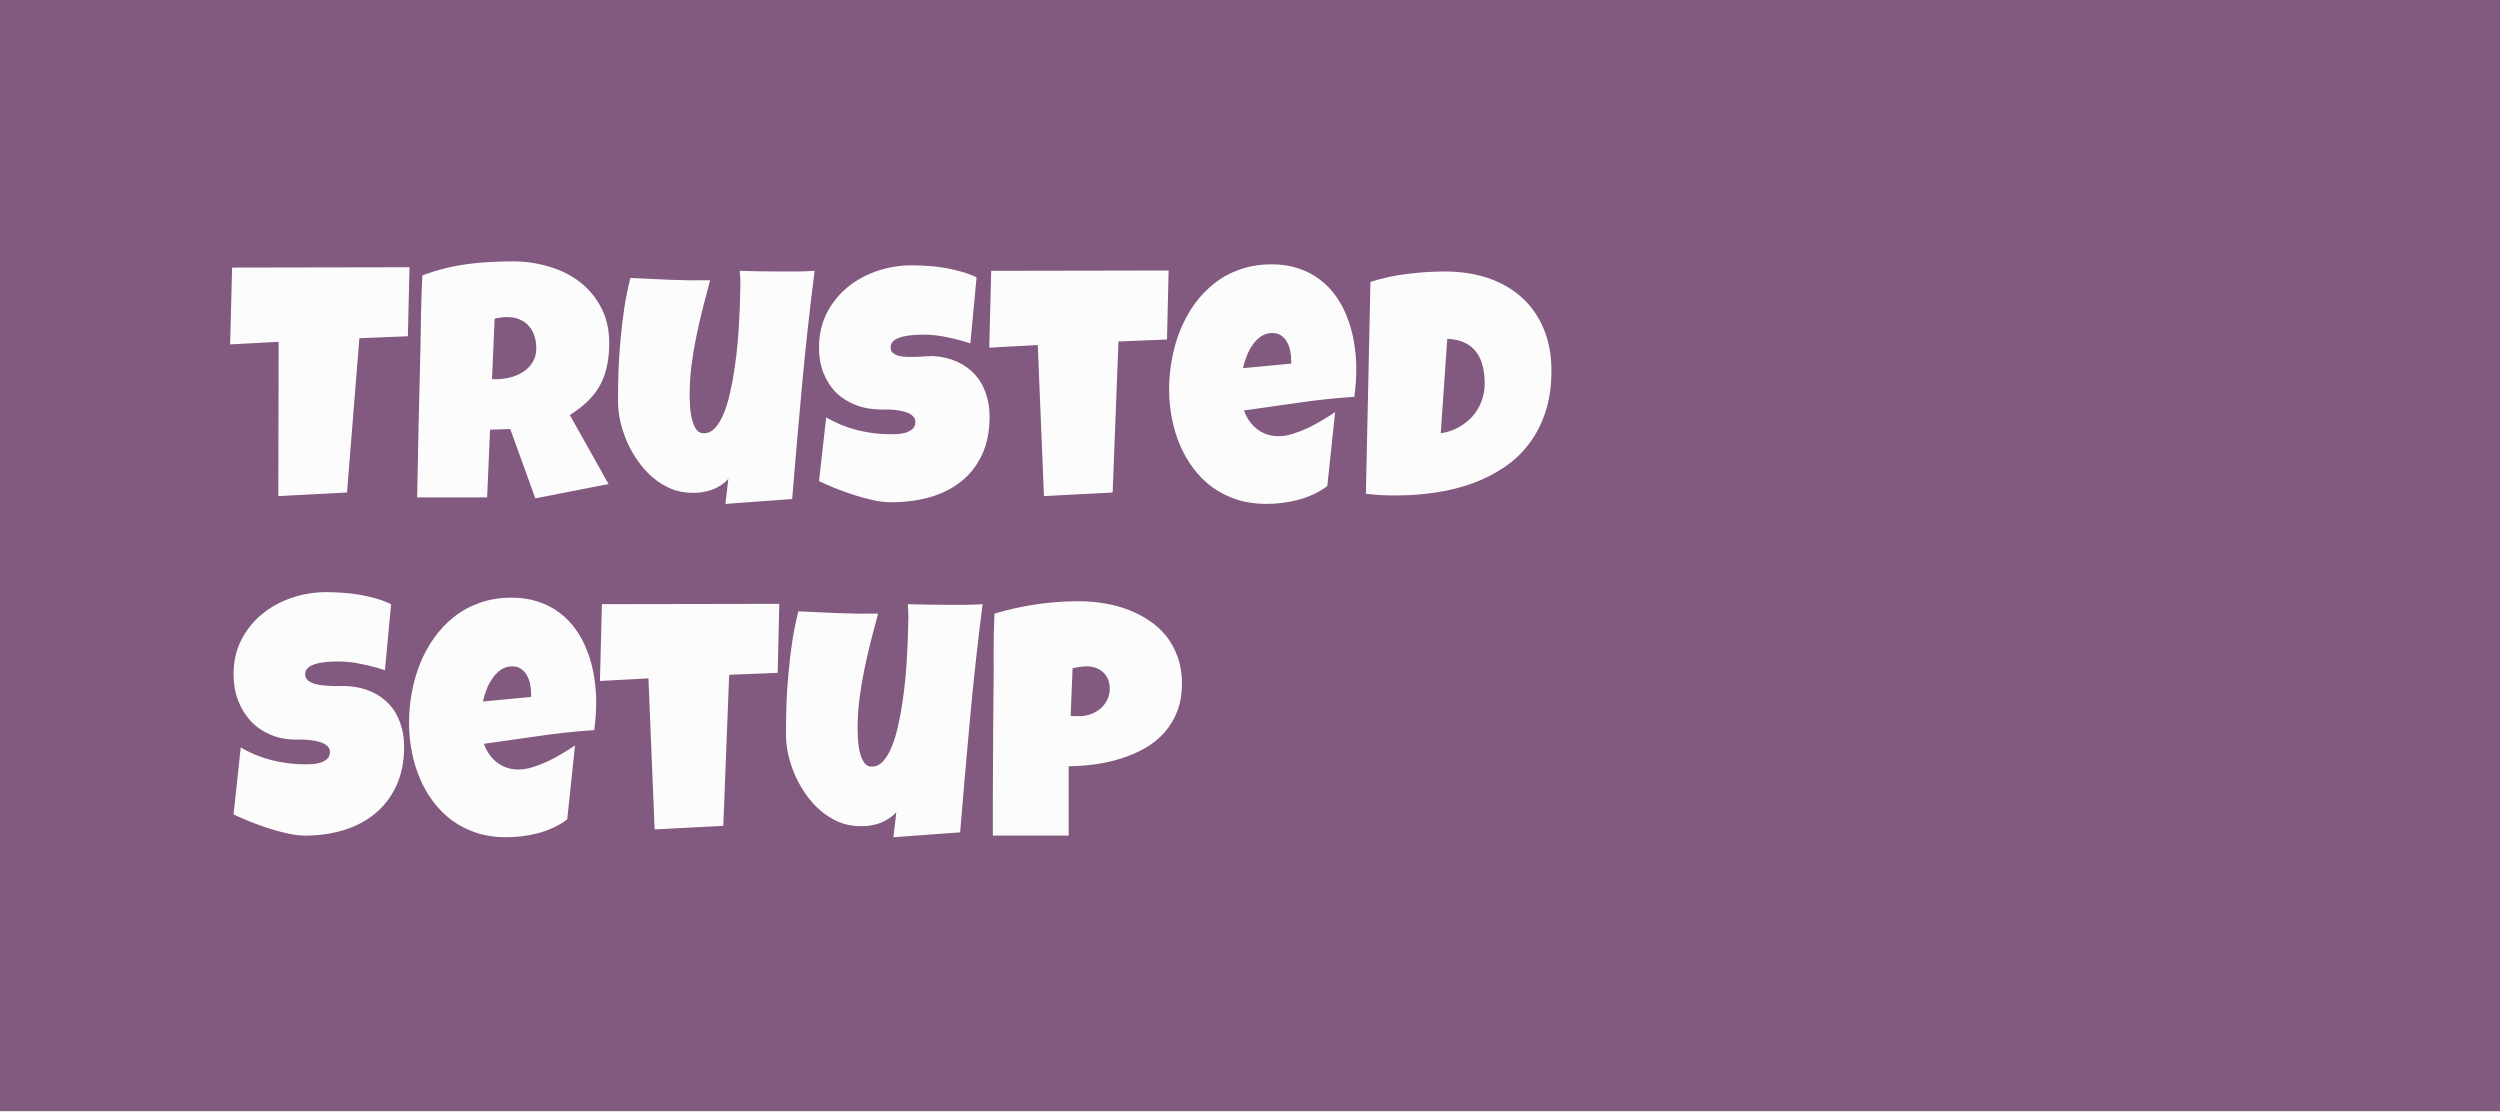
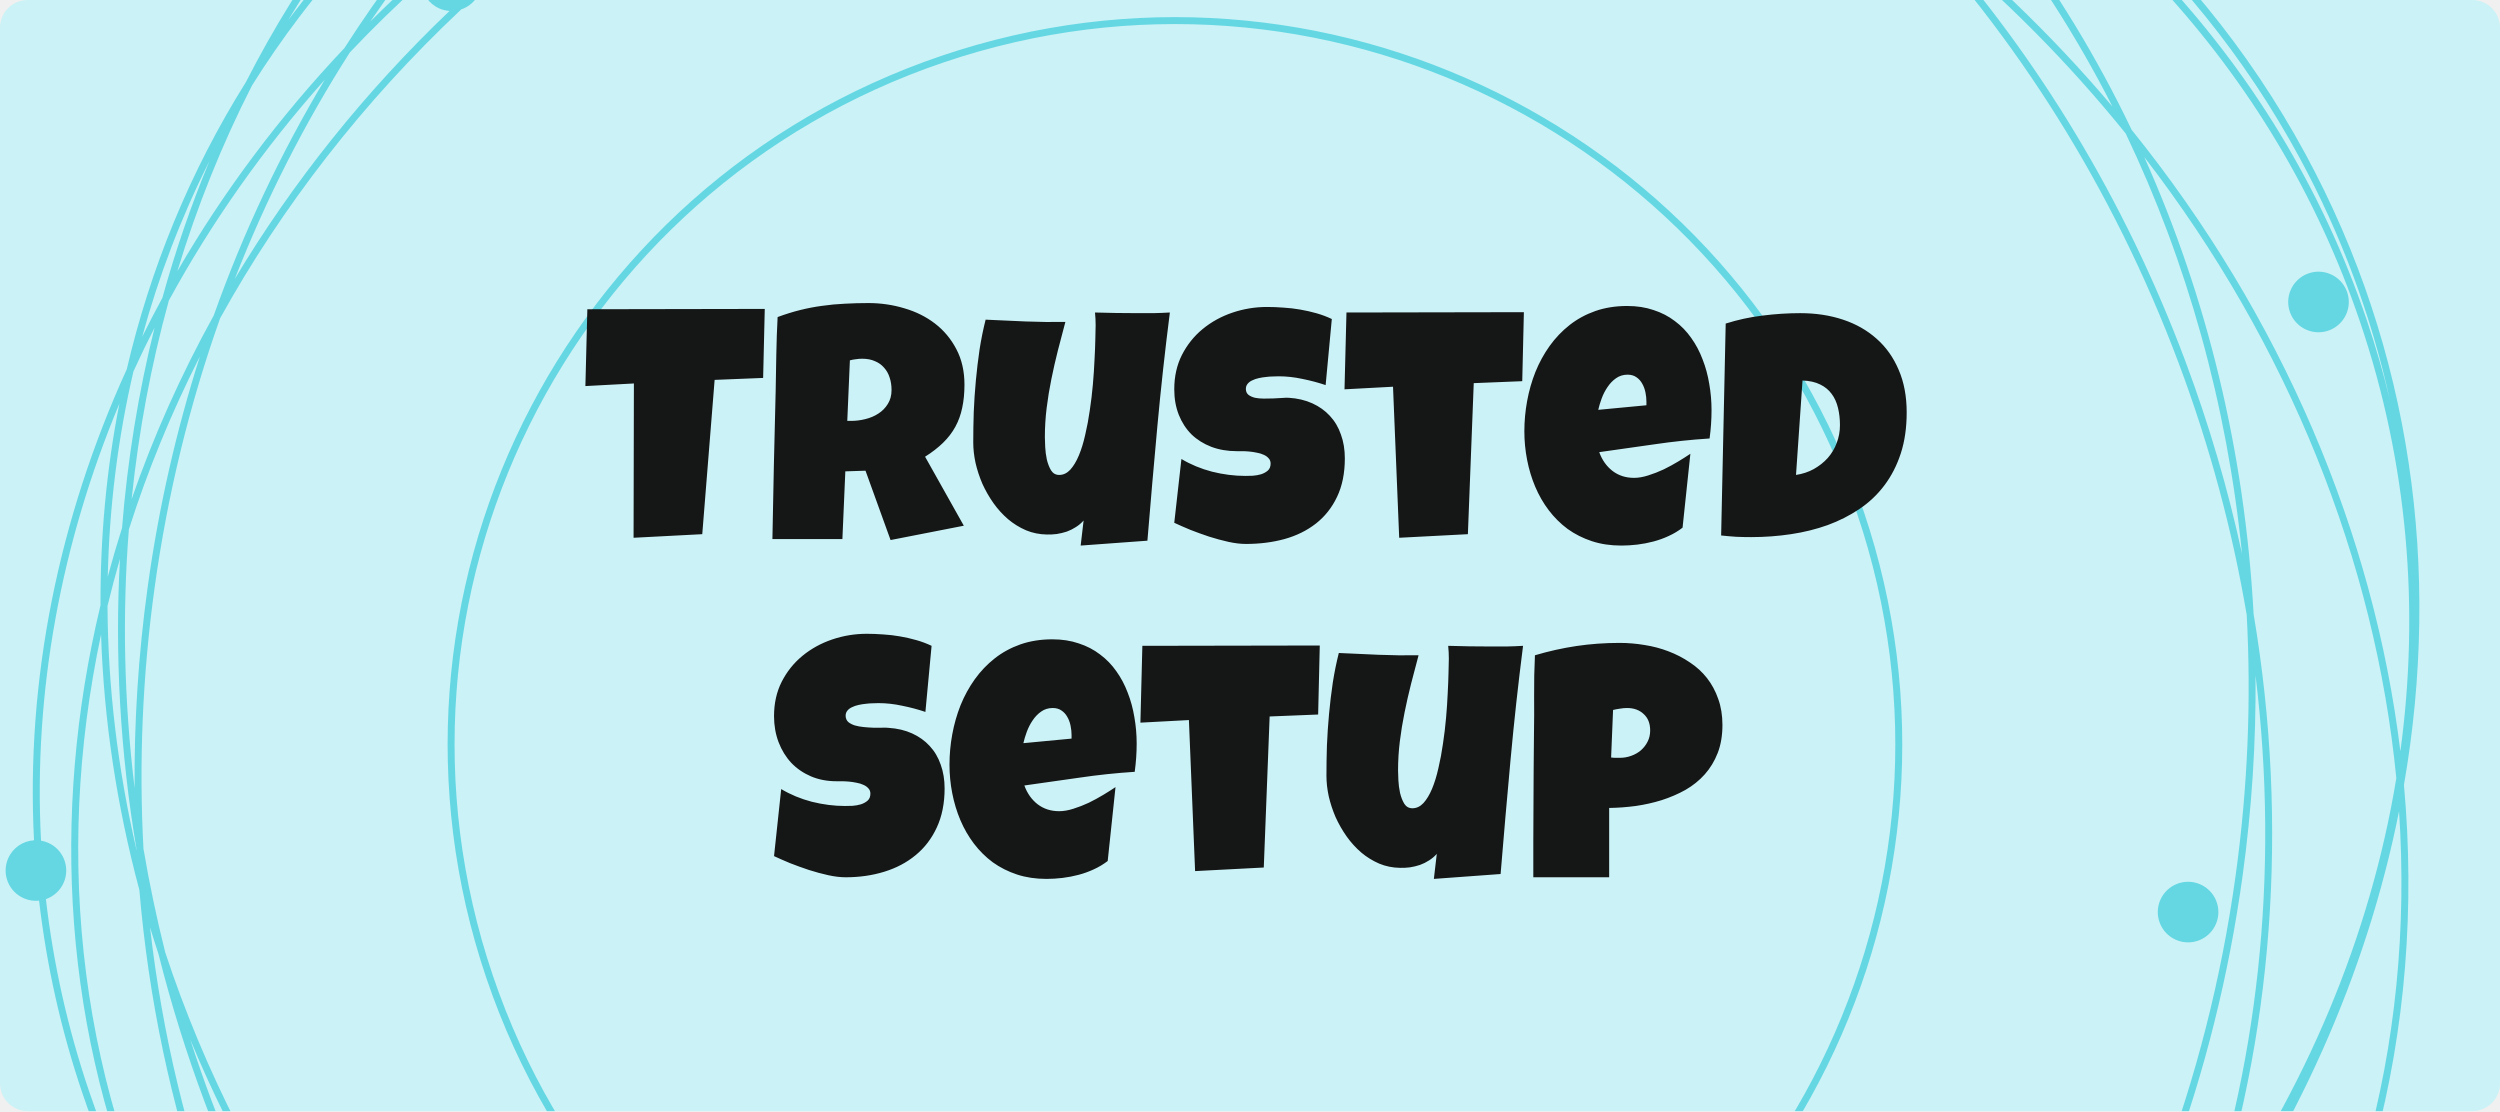
<svg xmlns="http://www.w3.org/2000/svg" width="360" height="160" viewBox="0 0 360 160" fill="none">
-   <rect width="360" height="160" fill="#82597F" />
-   <path d="M58.969 38.484L58.734 48.422L51.75 48.703L49.969 70.922L40.078 71.438L40.125 49.219L33.141 49.594L33.422 38.531L58.969 38.484ZM87.727 49.406C87.727 50.625 87.617 51.734 87.398 52.734C87.195 53.719 86.867 54.625 86.414 55.453C85.961 56.281 85.375 57.047 84.656 57.75C83.938 58.453 83.07 59.125 82.055 59.766L87.633 69.703L77.086 71.766L73.477 61.781L70.57 61.875L70.148 71.625H60.07C60.148 68.062 60.219 64.516 60.281 60.984C60.359 57.453 60.445 53.906 60.539 50.344C60.57 48.547 60.602 46.766 60.633 45C60.664 43.234 60.727 41.453 60.82 39.656C61.914 39.25 62.992 38.914 64.055 38.648C65.117 38.383 66.18 38.18 67.242 38.039C68.32 37.883 69.406 37.781 70.5 37.734C71.609 37.672 72.742 37.641 73.898 37.641C75.68 37.641 77.398 37.891 79.055 38.391C80.727 38.875 82.203 39.609 83.484 40.594C84.766 41.578 85.789 42.805 86.555 44.273C87.336 45.742 87.727 47.453 87.727 49.406ZM77.227 50.156C77.227 49.5 77.133 48.898 76.945 48.352C76.773 47.805 76.508 47.336 76.148 46.945C75.805 46.539 75.367 46.227 74.836 46.008C74.32 45.773 73.711 45.656 73.008 45.656C72.695 45.656 72.391 45.68 72.094 45.727C71.797 45.758 71.508 45.812 71.227 45.891L70.852 54.609H71.414C72.086 54.609 72.766 54.523 73.453 54.352C74.156 54.18 74.781 53.914 75.328 53.555C75.891 53.195 76.344 52.734 76.688 52.172C77.047 51.609 77.227 50.938 77.227 50.156ZM117.305 39C116.602 44.5 116 49.977 115.5 55.43C115 60.867 114.523 66.344 114.07 71.859L104.461 72.562L104.883 68.953C104.57 69.312 104.203 69.625 103.781 69.891C103.375 70.156 102.938 70.375 102.469 70.547C102 70.703 101.516 70.82 101.016 70.898C100.516 70.961 100.039 70.984 99.586 70.969C98.523 70.953 97.523 70.75 96.586 70.359C95.648 69.953 94.789 69.422 94.008 68.766C93.227 68.094 92.523 67.32 91.898 66.445C91.273 65.555 90.742 64.625 90.305 63.656C89.883 62.672 89.555 61.672 89.32 60.656C89.102 59.641 88.992 58.656 88.992 57.703C88.992 56.297 89.016 54.844 89.062 53.344C89.125 51.828 89.227 50.312 89.367 48.797C89.508 47.281 89.688 45.781 89.906 44.297C90.141 42.812 90.43 41.391 90.773 40.031C92.68 40.125 94.594 40.211 96.516 40.289C98.438 40.367 100.352 40.391 102.258 40.359C101.898 41.719 101.539 43.086 101.18 44.461C100.836 45.82 100.523 47.195 100.242 48.586C99.961 49.961 99.734 51.344 99.562 52.734C99.391 54.125 99.305 55.531 99.305 56.953C99.305 57.281 99.32 57.75 99.352 58.359C99.383 58.969 99.461 59.57 99.586 60.164C99.727 60.758 99.93 61.281 100.195 61.734C100.477 62.172 100.867 62.391 101.367 62.391C101.961 62.391 102.492 62.141 102.961 61.641C103.43 61.125 103.844 60.438 104.203 59.578C104.562 58.719 104.867 57.727 105.117 56.602C105.383 55.477 105.602 54.305 105.773 53.086C105.961 51.852 106.109 50.609 106.219 49.359C106.328 48.109 106.406 46.938 106.453 45.844C106.516 44.734 106.555 43.742 106.57 42.867C106.602 41.992 106.617 41.312 106.617 40.828C106.617 40.516 106.609 40.211 106.594 39.914C106.578 39.617 106.555 39.312 106.523 39C107.539 39.031 108.547 39.055 109.547 39.07C110.547 39.086 111.555 39.094 112.57 39.094C113.352 39.094 114.133 39.094 114.914 39.094C115.711 39.078 116.508 39.047 117.305 39ZM142.5 60C142.5 62.141 142.125 63.992 141.375 65.555C140.641 67.102 139.625 68.383 138.328 69.398C137.047 70.398 135.539 71.141 133.805 71.625C132.086 72.094 130.234 72.328 128.25 72.328C127.484 72.328 126.641 72.227 125.719 72.023C124.812 71.82 123.891 71.57 122.953 71.273C122.016 70.961 121.109 70.633 120.234 70.289C119.375 69.93 118.609 69.594 117.938 69.281L118.969 60.094C120.297 60.891 121.766 61.5 123.375 61.922C125 62.328 126.594 62.531 128.156 62.531C128.453 62.531 128.812 62.523 129.234 62.508C129.656 62.477 130.055 62.406 130.43 62.297C130.82 62.172 131.148 61.992 131.414 61.758C131.68 61.523 131.812 61.188 131.812 60.75C131.812 60.453 131.719 60.203 131.531 60C131.344 59.781 131.102 59.609 130.805 59.484C130.508 59.344 130.172 59.242 129.797 59.18C129.422 59.102 129.055 59.047 128.695 59.016C128.336 58.984 128 58.969 127.688 58.969C127.375 58.969 127.125 58.969 126.938 58.969C125.594 58.969 124.367 58.758 123.258 58.336C122.164 57.914 121.219 57.32 120.422 56.555C119.641 55.773 119.031 54.836 118.594 53.742C118.156 52.633 117.938 51.406 117.938 50.062C117.938 48.219 118.305 46.57 119.039 45.117C119.789 43.648 120.781 42.406 122.016 41.391C123.266 40.359 124.695 39.57 126.305 39.023C127.914 38.477 129.578 38.203 131.297 38.203C132.062 38.203 132.852 38.234 133.664 38.297C134.477 38.344 135.281 38.438 136.078 38.578C136.891 38.719 137.68 38.898 138.445 39.117C139.211 39.336 139.938 39.609 140.625 39.938L139.734 49.453C138.672 49.094 137.555 48.797 136.383 48.562C135.227 48.312 134.094 48.188 132.984 48.188C132.781 48.188 132.516 48.195 132.188 48.211C131.875 48.211 131.539 48.234 131.18 48.281C130.836 48.312 130.484 48.367 130.125 48.445C129.766 48.523 129.445 48.633 129.164 48.773C128.883 48.898 128.656 49.07 128.484 49.289C128.312 49.508 128.234 49.766 128.25 50.062C128.266 50.406 128.391 50.672 128.625 50.859C128.875 51.047 129.188 51.188 129.562 51.281C129.953 51.359 130.375 51.398 130.828 51.398C131.297 51.398 131.758 51.391 132.211 51.375C132.664 51.344 133.086 51.32 133.477 51.305C133.867 51.273 134.188 51.266 134.438 51.281C135.688 51.359 136.812 51.625 137.812 52.078C138.812 52.531 139.656 53.133 140.344 53.883C141.047 54.633 141.578 55.531 141.938 56.578C142.312 57.609 142.5 58.75 142.5 60ZM168.281 38.953L168.047 48.891L161.062 49.172L160.219 70.922L150.328 71.438L149.438 49.688L142.453 50.062L142.734 39L168.281 38.953ZM195.305 53.062C195.305 54.422 195.211 55.781 195.023 57.141C192.352 57.312 189.695 57.594 187.055 57.984C184.414 58.359 181.773 58.734 179.133 59.109C179.539 60.234 180.172 61.133 181.031 61.805C181.906 62.477 182.945 62.812 184.148 62.812C184.773 62.812 185.453 62.695 186.188 62.461C186.938 62.227 187.68 61.938 188.414 61.594C189.148 61.234 189.852 60.852 190.523 60.445C191.195 60.039 191.773 59.672 192.258 59.344L191.133 69.984C190.523 70.453 189.859 70.852 189.141 71.18C188.438 71.508 187.703 71.773 186.938 71.977C186.172 72.18 185.398 72.328 184.617 72.422C183.836 72.516 183.07 72.562 182.32 72.562C180.773 72.562 179.359 72.352 178.078 71.93C176.797 71.508 175.633 70.922 174.586 70.172C173.555 69.406 172.648 68.508 171.867 67.477C171.086 66.445 170.438 65.32 169.922 64.102C169.406 62.883 169.016 61.594 168.75 60.234C168.484 58.875 168.352 57.5 168.352 56.109C168.352 54.656 168.484 53.203 168.75 51.75C169.016 50.297 169.414 48.898 169.945 47.555C170.492 46.211 171.172 44.969 171.984 43.828C172.812 42.672 173.773 41.664 174.867 40.805C175.961 39.945 177.195 39.273 178.57 38.789C179.961 38.305 181.492 38.062 183.164 38.062C184.555 38.062 185.82 38.258 186.961 38.648C188.117 39.023 189.141 39.555 190.031 40.242C190.938 40.914 191.719 41.719 192.375 42.656C193.047 43.594 193.594 44.625 194.016 45.75C194.453 46.859 194.773 48.039 194.977 49.289C195.195 50.523 195.305 51.781 195.305 53.062ZM185.93 51.844C185.93 51.406 185.883 50.961 185.789 50.508C185.695 50.039 185.539 49.617 185.32 49.242C185.117 48.867 184.844 48.562 184.5 48.328C184.156 48.078 183.727 47.953 183.211 47.953C182.586 47.953 182.031 48.125 181.547 48.469C181.078 48.797 180.672 49.219 180.328 49.734C179.984 50.234 179.703 50.781 179.484 51.375C179.266 51.969 179.102 52.516 178.992 53.016L185.93 52.359V51.844ZM223.406 53.391C223.406 55.578 223.125 57.539 222.562 59.273C222 61.008 221.211 62.547 220.195 63.891C219.195 65.219 218 66.352 216.609 67.289C215.219 68.227 213.695 69 212.039 69.609C210.383 70.203 208.617 70.641 206.742 70.922C204.883 71.203 202.969 71.344 201 71.344C200.266 71.344 199.547 71.328 198.844 71.297C198.141 71.25 197.422 71.188 196.688 71.109L197.344 40.594C199.062 40.047 200.828 39.664 202.641 39.445C204.469 39.211 206.281 39.094 208.078 39.094C210.312 39.094 212.367 39.406 214.242 40.031C216.117 40.656 217.734 41.578 219.094 42.797C220.453 44 221.508 45.492 222.258 47.273C223.023 49.039 223.406 51.078 223.406 53.391ZM207.469 62.391C208.406 62.25 209.258 61.969 210.023 61.547C210.805 61.109 211.477 60.578 212.039 59.953C212.602 59.312 213.031 58.594 213.328 57.797C213.641 56.984 213.797 56.125 213.797 55.219C213.797 54.328 213.703 53.5 213.516 52.734C213.328 51.953 213.023 51.281 212.602 50.719C212.18 50.141 211.625 49.688 210.938 49.359C210.25 49.016 209.406 48.828 208.406 48.797L207.469 62.391ZM58.195 107.531C58.195 109.672 57.82 111.547 57.07 113.156C56.336 114.75 55.32 116.078 54.023 117.141C52.742 118.203 51.234 119 49.5 119.531C47.781 120.062 45.93 120.328 43.945 120.328C43.18 120.328 42.336 120.227 41.414 120.023C40.508 119.82 39.586 119.57 38.648 119.273C37.711 118.961 36.805 118.633 35.93 118.289C35.07 117.93 34.305 117.594 33.633 117.281L34.664 107.625C35.992 108.422 37.461 109.031 39.07 109.453C40.695 109.859 42.289 110.062 43.852 110.062C44.148 110.062 44.508 110.055 44.93 110.039C45.352 110.008 45.75 109.938 46.125 109.828C46.516 109.703 46.844 109.523 47.109 109.289C47.375 109.055 47.508 108.719 47.508 108.281C47.508 107.984 47.414 107.734 47.227 107.531C47.039 107.312 46.797 107.141 46.5 107.016C46.203 106.875 45.867 106.773 45.492 106.711C45.117 106.633 44.75 106.578 44.391 106.547C44.031 106.516 43.695 106.5 43.383 106.5C43.07 106.5 42.82 106.5 42.633 106.5C41.289 106.5 40.062 106.266 38.953 105.797C37.859 105.328 36.914 104.68 36.117 103.852C35.336 103.008 34.727 102.016 34.289 100.875C33.852 99.719 33.633 98.469 33.633 97.125C33.633 95.281 34 93.633 34.734 92.18C35.484 90.711 36.477 89.469 37.711 88.453C38.961 87.422 40.391 86.633 42 86.086C43.609 85.539 45.273 85.266 46.992 85.266C47.758 85.266 48.547 85.297 49.359 85.359C50.172 85.406 50.977 85.5 51.773 85.641C52.586 85.781 53.375 85.961 54.141 86.18C54.906 86.398 55.633 86.672 56.32 87L55.43 96.516C54.367 96.156 53.25 95.859 52.078 95.625C50.922 95.375 49.789 95.25 48.68 95.25C48.477 95.25 48.211 95.258 47.883 95.273C47.57 95.273 47.234 95.297 46.875 95.344C46.531 95.375 46.18 95.43 45.82 95.508C45.461 95.586 45.141 95.695 44.859 95.836C44.578 95.961 44.352 96.133 44.18 96.352C44.008 96.57 43.93 96.828 43.945 97.125C43.961 97.469 44.086 97.75 44.32 97.969C44.57 98.172 44.883 98.336 45.258 98.461C45.648 98.57 46.07 98.648 46.523 98.695C46.992 98.742 47.453 98.773 47.906 98.789C48.359 98.789 48.781 98.789 49.172 98.789C49.562 98.773 49.883 98.781 50.133 98.812C51.383 98.891 52.508 99.156 53.508 99.609C54.508 100.062 55.352 100.664 56.039 101.414C56.742 102.164 57.273 103.062 57.633 104.109C58.008 105.141 58.195 106.281 58.195 107.531ZM85.852 101.062C85.852 102.422 85.758 103.781 85.57 105.141C82.898 105.312 80.242 105.594 77.602 105.984C74.961 106.359 72.32 106.734 69.68 107.109C70.086 108.234 70.719 109.133 71.578 109.805C72.453 110.477 73.492 110.812 74.695 110.812C75.32 110.812 76 110.695 76.734 110.461C77.484 110.227 78.227 109.938 78.961 109.594C79.695 109.234 80.398 108.852 81.07 108.445C81.742 108.039 82.32 107.672 82.805 107.344L81.68 117.984C81.07 118.453 80.406 118.852 79.688 119.18C78.984 119.508 78.25 119.773 77.484 119.977C76.719 120.18 75.945 120.328 75.164 120.422C74.383 120.516 73.617 120.562 72.867 120.562C71.32 120.562 69.906 120.352 68.625 119.93C67.344 119.508 66.18 118.922 65.133 118.172C64.102 117.406 63.195 116.508 62.414 115.477C61.633 114.445 60.984 113.32 60.469 112.102C59.953 110.883 59.562 109.594 59.297 108.234C59.031 106.875 58.898 105.5 58.898 104.109C58.898 102.656 59.031 101.203 59.297 99.75C59.562 98.297 59.961 96.898 60.492 95.555C61.039 94.211 61.719 92.969 62.531 91.828C63.359 90.672 64.32 89.664 65.414 88.805C66.508 87.945 67.742 87.273 69.117 86.789C70.508 86.305 72.039 86.062 73.711 86.062C75.102 86.062 76.367 86.258 77.508 86.648C78.664 87.023 79.688 87.555 80.578 88.242C81.484 88.914 82.266 89.719 82.922 90.656C83.594 91.594 84.141 92.625 84.562 93.75C85 94.859 85.32 96.039 85.523 97.289C85.742 98.523 85.852 99.781 85.852 101.062ZM76.477 99.844C76.477 99.406 76.43 98.961 76.336 98.508C76.242 98.039 76.086 97.617 75.867 97.242C75.664 96.867 75.391 96.562 75.047 96.328C74.703 96.078 74.273 95.953 73.758 95.953C73.133 95.953 72.578 96.125 72.094 96.469C71.625 96.797 71.219 97.219 70.875 97.734C70.531 98.234 70.25 98.781 70.031 99.375C69.812 99.969 69.648 100.516 69.539 101.016L76.477 100.359V99.844ZM112.219 86.953L111.984 96.891L105 97.172L104.156 118.922L94.266 119.438L93.375 97.688L86.391 98.062L86.672 87L112.219 86.953ZM141.492 87C140.789 92.5 140.188 97.977 139.688 103.43C139.188 108.867 138.711 114.344 138.258 119.859L128.648 120.562L129.07 116.953C128.758 117.312 128.391 117.625 127.969 117.891C127.562 118.156 127.125 118.375 126.656 118.547C126.188 118.703 125.703 118.82 125.203 118.898C124.703 118.961 124.227 118.984 123.773 118.969C122.711 118.953 121.711 118.75 120.773 118.359C119.836 117.953 118.977 117.422 118.195 116.766C117.414 116.094 116.711 115.32 116.086 114.445C115.461 113.555 114.93 112.625 114.492 111.656C114.07 110.672 113.742 109.672 113.508 108.656C113.289 107.641 113.18 106.656 113.18 105.703C113.18 104.297 113.203 102.844 113.25 101.344C113.312 99.828 113.414 98.312 113.555 96.797C113.695 95.281 113.875 93.781 114.094 92.297C114.328 90.812 114.617 89.391 114.961 88.031C116.867 88.125 118.781 88.211 120.703 88.289C122.625 88.367 124.539 88.391 126.445 88.359C126.086 89.719 125.727 91.086 125.367 92.461C125.023 93.82 124.711 95.195 124.43 96.586C124.148 97.961 123.922 99.344 123.75 100.734C123.578 102.125 123.492 103.531 123.492 104.953C123.492 105.281 123.508 105.75 123.539 106.359C123.57 106.969 123.648 107.57 123.773 108.164C123.914 108.758 124.117 109.281 124.383 109.734C124.664 110.172 125.055 110.391 125.555 110.391C126.148 110.391 126.68 110.141 127.148 109.641C127.617 109.125 128.031 108.438 128.391 107.578C128.75 106.719 129.055 105.727 129.305 104.602C129.57 103.477 129.789 102.305 129.961 101.086C130.148 99.852 130.297 98.609 130.406 97.359C130.516 96.109 130.594 94.938 130.641 93.844C130.703 92.734 130.742 91.742 130.758 90.867C130.789 89.992 130.805 89.312 130.805 88.828C130.805 88.516 130.797 88.211 130.781 87.914C130.766 87.617 130.742 87.312 130.711 87C131.727 87.031 132.734 87.055 133.734 87.07C134.734 87.086 135.742 87.094 136.758 87.094C137.539 87.094 138.32 87.094 139.102 87.094C139.898 87.078 140.695 87.047 141.492 87ZM170.203 98.391C170.203 99.906 169.977 101.25 169.523 102.422C169.07 103.594 168.445 104.625 167.648 105.516C166.867 106.391 165.945 107.133 164.883 107.742C163.82 108.336 162.68 108.828 161.461 109.219C160.258 109.594 159.008 109.875 157.711 110.062C156.414 110.234 155.141 110.328 153.891 110.344V120.328H142.969C142.969 118.547 142.969 116.812 142.969 115.125C142.984 113.438 142.992 111.766 142.992 110.109C143.008 108.438 143.016 106.758 143.016 105.07C143.031 103.383 143.047 101.641 143.062 99.844C143.094 97.938 143.102 96.031 143.086 94.125C143.07 92.219 143.109 90.297 143.203 88.359C145.203 87.766 147.203 87.32 149.203 87.023C151.203 86.727 153.266 86.578 155.391 86.578C156.594 86.578 157.797 86.68 159 86.883C160.203 87.07 161.352 87.375 162.445 87.797C163.555 88.219 164.578 88.75 165.516 89.391C166.469 90.016 167.289 90.766 167.977 91.641C168.664 92.516 169.203 93.516 169.594 94.641C170 95.766 170.203 97.016 170.203 98.391ZM159.797 99.188C159.797 98.172 159.484 97.383 158.859 96.82C158.25 96.242 157.453 95.953 156.469 95.953C156.141 95.953 155.797 95.984 155.438 96.047C155.094 96.094 154.766 96.156 154.453 96.234L154.172 103.078C154.391 103.109 154.602 103.125 154.805 103.125C155.008 103.125 155.219 103.125 155.438 103.125C156 103.125 156.539 103.031 157.055 102.844C157.586 102.656 158.055 102.391 158.461 102.047C158.867 101.688 159.188 101.273 159.422 100.805C159.672 100.32 159.797 99.781 159.797 99.188Z" fill="#FCFCFC" />
+   <g clip-path="url(#clip0_55_2228)">
+     <rect width="360" height="160" rx="4" fill="#CBF2F6" />
+     <path fill-rule="evenodd" clip-rule="evenodd" d="M22.261 84.637C20.497 97.377 19.999 109.956 20.658 122.215C21.499 127.18 22.541 132.154 23.79 137.126C34.947 170.97 57.146 202.96 89.237 227.299C103.796 238.341 119.323 246.998 135.267 253.312C163.801 257.629 194.558 255.24 224.823 244.997C237.444 240.725 249.303 235.316 260.295 228.955C259.863 227.907 259.836 226.691 260.32 225.567C261.272 223.353 263.838 222.33 266.051 223.282C266.694 223.558 267.236 223.971 267.659 224.471C276.432 218.852 284.593 212.61 292.083 205.85C307.219 183.077 317.793 155.965 321.924 126.12C323.688 113.382 324.186 100.803 323.527 88.545C321.478 76.441 318.229 64.278 313.71 52.237C304.241 27.003 290.223 5.035 273.221 -12.842C272.832 -13.142 272.441 -13.441 272.048 -13.739C244.826 -34.385 214.221 -46.692 183.831 -50.938C158.221 -48.964 132.055 -41.503 107.299 -28.097C93.117 -20.418 80.316 -11.284 69.025 -1.054C68.517 0.127 67.549 0.969 66.419 1.352C52.257 14.674 40.592 29.751 31.694 45.833C27.339 58.104 24.136 71.089 22.261 84.637ZM69.382 -2.717C80.481 -12.63 93.001 -21.492 106.823 -28.977C130.228 -41.651 154.905 -49.041 179.2 -51.523C179.033 -51.542 178.866 -51.561 178.699 -51.579C161.908 -50.57 144.794 -47.296 127.835 -41.556C104.326 -33.599 83.46 -21.697 65.919 -7.05C66.197 -6.991 66.472 -6.904 66.742 -6.788C68.414 -6.069 69.406 -4.43 69.382 -2.717ZM60.665 -2.49C60.771 -0.908 61.739 0.559 63.295 1.228C63.765 1.43 64.251 1.543 64.735 1.575C52.47 13.281 42.1 26.31 33.806 40.166C38.342 28.563 43.92 17.643 50.384 7.542C53.653 4.087 57.082 0.739 60.665 -2.49ZM64.436 -7.104C62.968 -6.905 61.638 -5.963 61.011 -4.503C60.935 -4.326 60.871 -4.147 60.82 -3.967C58.24 -1.669 55.738 0.689 53.316 3.104C64.144 -12.77 77.21 -26.47 91.856 -37.435C116.236 -49.313 144.209 -54.289 172.761 -52.13C157.774 -50.765 142.58 -47.602 127.514 -42.503C103.519 -34.382 82.249 -22.161 64.436 -7.104ZM225.143 245.944C237.818 241.654 249.733 236.22 260.779 229.829C261.226 230.455 261.845 230.972 262.605 231.298C262.621 231.305 262.637 231.312 262.653 231.319C258.99 233.624 255.222 235.829 251.351 237.925C221.97 253.835 190.604 261.371 160.539 261.301C153.452 259.609 146.39 257.474 139.398 254.893C166.88 258.381 196.247 255.724 225.143 245.944ZM268.336 229.013C267.582 230.768 265.813 231.774 264.01 231.642C260.071 234.15 256.008 236.54 251.827 238.804C223.686 254.043 193.708 261.643 164.765 262.258C185.153 266.616 205.669 267.327 225.226 264.475C247.642 254.02 267.784 237.752 283.932 217.137C279.02 221.212 273.854 225.087 268.444 228.737C268.411 228.83 268.375 228.922 268.336 229.013ZM268.211 225.301C268.534 225.933 268.703 226.641 268.691 227.362C275.067 223.015 281.097 218.354 286.765 213.421C287.798 212.028 288.814 210.616 289.811 209.186C283.103 214.987 275.889 220.382 268.211 225.301ZM130.873 252.592C116.255 246.414 102.033 238.259 88.633 228.096C60.279 206.592 39.59 179.119 27.379 149.645C28.335 152.61 29.367 155.569 30.474 158.522C42.809 191.391 62.862 218.72 87.174 238.682C92.814 241.377 98.651 243.763 104.654 245.828C105.457 245.69 106.308 245.775 107.112 246.121C107.669 246.36 108.15 246.701 108.543 247.113C115.779 249.408 123.24 251.242 130.873 252.592ZM103.173 246.37C98.833 244.843 94.58 243.147 90.427 241.289C93.926 244.026 97.508 246.613 101.162 249.046C101.218 248.83 101.29 248.616 101.381 248.405C101.762 247.52 102.401 246.824 103.173 246.37ZM108.554 253.134C108.899 252.77 109.187 252.34 109.397 251.852C109.886 250.716 109.854 249.486 109.407 248.43C117.679 250.988 126.237 252.949 135.003 254.28C142.002 257.047 149.082 259.365 156.196 261.238C139.688 260.796 123.623 258.051 108.554 253.134ZM101.297 251.641C101.697 252.723 102.522 253.645 103.666 254.137C104.859 254.65 106.155 254.589 107.245 254.077C130.939 268.322 157.311 276.258 183.884 276.561C172.286 278.051 160.404 278.045 148.419 276.386C115.838 271.875 87.3 255.813 65.486 232.213C76.367 240.265 88.425 246.768 101.297 251.641ZM101.025 250.153C101.026 250.259 101.03 250.364 101.039 250.469C86.8 245.009 73.578 237.535 61.873 228.164C59.377 225.267 56.978 222.267 54.68 219.171C64.334 227.178 75.08 234.005 86.648 239.54C91.294 243.349 96.094 246.891 101.025 250.153ZM83.417 236.826C60.371 217.002 41.397 190.474 29.538 158.873C26.863 151.743 24.63 144.569 22.826 137.388C22.402 136.103 21.995 134.815 21.603 133.525C25.088 164.209 35.873 192.492 52.194 215.729C61.569 223.963 72.066 231.033 83.417 236.826ZM49.017 212.853C32.984 188.741 22.729 159.591 20.069 128.159C16.802 115.976 14.945 103.622 14.553 91.357C7.671 123.776 11.393 157.346 27.515 187.119C27.766 187.582 28.019 188.043 28.274 188.501C34.225 197.418 41.196 205.56 49.017 212.853ZM34.899 199.192C39.914 205.389 45.456 211.14 51.454 216.416C53.429 219.224 55.486 221.96 57.619 224.617C49.076 217.197 41.431 208.705 34.899 199.192ZM27.438 189.056C20.982 179.38 15.716 168.794 11.856 157.388C8.764 148.252 6.707 138.986 5.627 129.694C4.909 129.77 4.162 129.668 3.451 129.362C1.237 128.41 0.215 125.844 1.166 123.631C1.838 122.069 3.312 121.101 4.899 120.999C3.709 97.817 8.47 74.674 18.255 53.175C21.641 38.678 27.327 24.732 35.412 11.821C51.448 -19.611 77.404 -44.55 111.088 -57.19C124.827 -62.346 138.945 -65.114 153.069 -65.695C166.978 -68.232 181.363 -68.632 195.903 -66.619C218.605 -63.477 239.344 -54.776 257.238 -41.857C288.85 -29.919 315.562 -8.15 332.014 22.232C347.331 50.518 351.535 82.172 346.168 113.034C349.362 148.149 340.717 183.063 318.991 211.708C301.652 234.571 278.22 250.486 251.837 259.231C245.893 262.573 239.641 265.493 233.097 267.948C219.354 273.105 205.233 275.874 191.105 276.454C177.199 278.989 162.818 279.389 148.282 277.376C113.627 272.579 83.548 254.831 61.181 228.897C47.679 218.073 36.178 204.736 27.438 189.056ZM12.803 157.068C9.723 147.967 7.679 138.735 6.61 129.474C7.725 129.085 8.679 128.247 9.182 127.077C10.134 124.864 9.111 122.298 6.898 121.346C6.573 121.207 6.241 121.109 5.907 121.052C4.792 99.622 8.8 78.211 17.194 58.111C15.327 67.626 14.43 77.35 14.476 87.151C7.195 117.51 9.147 149.072 21.828 177.795C18.284 171.234 15.257 164.317 12.803 157.068ZM19.213 53.487C16.964 63.144 15.741 73.049 15.516 83.055C16.147 80.702 16.833 78.357 17.575 76.022C18.36 66.166 19.936 56.515 22.26 47.175C21.196 49.262 20.18 51.366 19.213 53.487ZM24.313 43.281C21.767 52.516 19.968 62.081 18.955 71.868C22.089 62.844 26.045 53.992 30.78 45.424C35.062 33.377 40.449 22.011 46.777 11.469C37.969 21.354 30.433 32.042 24.313 43.281ZM49.596 6.924C40.213 16.849 32.141 27.653 25.533 39.065C28.364 29.743 31.965 20.783 36.293 12.299C38.395 8.945 40.661 5.661 43.091 2.457C55.131 -13.419 70.142 -25.926 87.055 -34.982C72.714 -23.489 60.012 -9.334 49.596 6.924ZM204.709 -52.333C196.178 -53.011 187.494 -53.102 178.723 -52.579C149.806 -55.748 121.254 -51.661 96.146 -40.538C113.461 -52.624 132.813 -60.967 153.18 -64.695C176.016 -65.62 198.882 -60.787 220.178 -51.038C215.079 -51.696 209.917 -52.129 204.709 -52.333ZM204.668 -51.337C211.767 -50.772 218.757 -49.798 225.6 -48.433C241.069 -40.644 255.613 -30.232 268.597 -17.532C243.643 -35.493 216.051 -46.665 188.477 -51.237C193.911 -51.516 199.314 -51.548 204.668 -51.337ZM229.27 -47.66C240.817 -45.099 251.917 -41.414 262.375 -36.686C279.522 -22.953 293.755 -5.169 304.188 15.338C295.375 4.899 285.252 -4.835 273.873 -13.602C260.575 -27.569 245.461 -39.053 229.27 -47.66ZM259.168 -39.181C250.375 -42.904 241.16 -45.906 231.632 -48.144C240.267 -46.411 248.67 -44.013 256.751 -40.969C257.563 -40.382 258.368 -39.786 259.168 -39.181ZM266.03 -34.979C282.974 -20.648 296.912 -2.308 306.955 18.692C328.642 45.591 341.835 76.859 345.653 108.189C348.447 87.699 346.736 66.706 339.854 46.373C327.462 9.76 300.45 -18.373 266.03 -34.979ZM344.149 57.605C343.212 53.737 342.098 49.883 340.801 46.052C327.886 7.894 299.242 -21.084 262.917 -37.539C262.053 -38.23 261.182 -38.91 260.304 -39.58C290.216 -27.463 315.41 -6.33 331.134 22.708C337.191 33.892 341.497 45.612 344.149 57.605ZM345.07 112.062C342.031 80.941 329.646 49.693 308.765 22.597C317.751 42.639 323.249 64.958 324.52 88.434C329.702 119.116 327.217 149.445 318.162 176.514C332.053 156.817 341.328 134.797 345.07 112.062ZM317.024 179.803C317.447 179.227 317.866 178.649 318.281 178.07C317.846 178.707 317.406 179.343 316.962 179.977L317.024 179.803ZM314.837 182.83L314.748 183.062C307.638 192.758 299.438 201.916 290.219 210.341C291.108 209.076 291.983 207.798 292.843 206.505C301.028 199.108 308.415 191.093 314.926 182.598L314.837 182.83ZM316.13 179.334C309.932 187.753 302.879 195.724 295.046 203.115C309.128 180.906 318.961 154.817 322.915 126.257C324.269 116.477 324.88 106.788 324.797 97.262C328.313 126.003 325.112 154.17 316.13 179.334ZM23.384 42.895C22.374 44.751 21.403 46.622 20.471 48.507C22.843 39.792 26.071 31.304 30.177 23.152C27.524 29.528 25.255 36.124 23.384 42.895ZM15.48 87.262C15.542 98.959 16.954 110.767 19.672 122.457L19.665 122.326C17.279 108.204 16.519 94.157 17.275 80.468C16.625 82.725 16.026 84.99 15.48 87.262ZM42.294 1.852C55.552 -15.628 72.37 -29.047 91.347 -38.305C107.871 -50.662 126.397 -59.565 146 -64.213C134.358 -63.12 122.767 -60.504 111.439 -56.253C81.433 -44.993 57.581 -23.877 41.486 2.929C41.753 2.569 42.023 2.21 42.294 1.852ZM314.646 51.885C305.946 28.699 293.414 8.244 278.255 -8.836C288.701 -0.243 298 9.186 306.105 19.226C314.902 37.647 320.688 58.131 322.852 79.761C320.841 70.45 318.116 61.131 314.646 51.885ZM315.639 183.532C330.623 163.067 340.789 140.22 345.462 116.817C347.717 150.455 338.986 183.69 318.194 211.104C302.052 232.388 280.569 247.618 256.325 256.594C283.567 239.863 303.897 214.028 315.639 183.532ZM313.339 186.605C300.837 217 279.615 242.434 251.443 258.304C244.063 260.746 236.45 262.625 228.673 263.933C251.319 252.743 271.524 235.617 287.498 214.105C297.188 205.662 305.828 196.425 313.339 186.605ZM222.037 265.916C202.038 268.406 181.122 267.227 160.422 262.297C143.113 262.247 126.228 259.691 110.39 254.77C135.382 269.176 163.209 276.577 190.994 275.454C201.67 273.501 212.067 270.28 222.037 265.916ZM246.785 260.808C239.865 262.835 232.761 264.382 225.527 265.443C216.724 269.539 207.573 272.745 198.174 274.973C209.82 273.88 221.414 271.264 232.745 267.012C237.588 265.195 242.27 263.121 246.785 260.808ZM28.801 51.29C25.408 61.898 22.862 72.998 21.27 84.5C19.916 94.281 19.304 103.971 19.387 113.497C17.846 100.898 17.596 88.409 18.557 76.236C21.255 67.754 24.68 59.407 28.801 51.29ZM253.612 -43.175C243.96 -46.553 233.88 -49.03 223.519 -50.574C203.47 -60.242 181.947 -65.558 160.29 -65.802C171.891 -67.294 183.777 -67.288 195.766 -65.629C217.016 -62.687 236.546 -54.831 253.612 -43.175ZM202.44 205.433C256.692 187.07 285.786 128.205 267.424 73.953C249.061 19.7 190.196 -9.394 135.943 8.968C81.691 27.331 52.597 86.197 70.959 140.449C89.322 194.701 148.187 223.795 202.44 205.433ZM202.76 206.38C257.536 187.841 286.91 128.407 268.371 73.632C249.832 18.857 190.398 -10.518 135.623 8.021C80.847 26.561 51.473 85.994 70.012 140.769C88.552 195.545 147.985 224.92 202.76 206.38ZM203.918 -34.235C206.132 -33.284 208.698 -34.306 209.65 -36.52C210.601 -38.733 209.579 -41.3 207.365 -42.251C205.152 -43.203 202.586 -42.18 201.634 -39.967C200.682 -37.753 201.705 -35.187 203.918 -34.235ZM319.092 133.063C318.14 135.276 315.574 136.299 313.36 135.347C311.147 134.396 310.124 131.83 311.076 129.616C312.028 127.403 314.594 126.38 316.807 127.332C319.021 128.283 320.043 130.849 319.092 133.063ZM332.141 47.493C334.354 48.445 336.92 47.422 337.872 45.209C338.824 42.995 337.801 40.429 335.588 39.477C333.374 38.526 330.808 39.548 329.856 41.762C328.905 43.975 329.927 46.541 332.141 47.493Z" fill="#64D7E3" />
+     <path d="M110.125 44.484L109.891 54.422L102.906 54.703L101.125 76.922L91.234 77.438L91.281 55.219L84.297 55.594L84.578 44.531L110.125 44.484ZM138.883 55.406C138.883 56.625 138.773 57.734 138.555 58.734C138.352 59.719 138.023 60.625 137.57 61.453C137.117 62.281 136.531 63.047 135.812 63.75C135.094 64.453 134.227 65.125 133.211 65.766L138.789 75.703L128.242 77.766L124.633 67.781L121.727 67.875L121.305 77.625H111.227C111.305 74.062 111.375 70.516 111.438 66.984C111.516 63.453 111.602 59.906 111.695 56.344C111.727 54.547 111.758 52.766 111.789 51C111.82 49.234 111.883 47.453 111.977 45.656C113.07 45.25 114.148 44.914 115.211 44.648C116.273 44.383 117.336 44.18 118.398 44.039C119.477 43.883 120.562 43.781 121.656 43.734C122.766 43.672 123.898 43.641 125.055 43.641C126.836 43.641 128.555 43.891 130.211 44.391C131.883 44.875 133.359 45.609 134.641 46.594C135.922 47.578 136.945 48.805 137.711 50.273C138.492 51.742 138.883 53.453 138.883 55.406ZM128.383 56.156C128.383 55.5 128.289 54.898 128.102 54.352C127.93 53.805 127.664 53.336 127.305 52.945C126.961 52.539 126.523 52.227 125.992 52.008C125.477 51.773 124.867 51.656 124.164 51.656C123.852 51.656 123.547 51.68 123.25 51.727C122.953 51.758 122.664 51.812 122.383 51.891L122.008 60.609H122.57C123.242 60.609 123.922 60.523 124.609 60.352C125.312 60.18 125.938 59.914 126.484 59.555C127.047 59.195 127.5 58.734 127.844 58.172C128.203 57.609 128.383 56.938 128.383 56.156ZM168.461 45C167.758 50.5 167.156 55.977 166.656 61.43C166.156 66.867 165.68 72.344 165.227 77.859L155.617 78.562L156.039 74.953C155.727 75.312 155.359 75.625 154.938 75.891C154.531 76.156 154.094 76.375 153.625 76.547C153.156 76.703 152.672 76.82 152.172 76.898C151.672 76.961 151.195 76.984 150.742 76.969C149.68 76.953 148.68 76.75 147.742 76.359C146.805 75.953 145.945 75.422 145.164 74.766C144.383 74.094 143.68 73.32 143.055 72.445C142.43 71.555 141.898 70.625 141.461 69.656C141.039 68.672 140.711 67.672 140.477 66.656C140.258 65.641 140.148 64.656 140.148 63.703C140.148 62.297 140.172 60.844 140.219 59.344C140.281 57.828 140.383 56.312 140.523 54.797C140.664 53.281 140.844 51.781 141.062 50.297C141.297 48.812 141.586 47.391 141.93 46.031C143.836 46.125 145.75 46.211 147.672 46.289C149.594 46.367 151.508 46.391 153.414 46.359C153.055 47.719 152.695 49.086 152.336 50.461C151.992 51.82 151.68 53.195 151.398 54.586C151.117 55.961 150.891 57.344 150.719 58.734C150.547 60.125 150.461 61.531 150.461 62.953C150.461 63.281 150.477 63.75 150.508 64.359C150.539 64.969 150.617 65.57 150.742 66.164C150.883 66.758 151.086 67.281 151.352 67.734C151.633 68.172 152.023 68.391 152.523 68.391C153.117 68.391 153.648 68.141 154.117 67.641C154.586 67.125 155 66.438 155.359 65.578C155.719 64.719 156.023 63.727 156.273 62.602C156.539 61.477 156.758 60.305 156.93 59.086C157.117 57.852 157.266 56.609 157.375 55.359C157.484 54.109 157.562 52.938 157.609 51.844C157.672 50.734 157.711 49.742 157.727 48.867C157.758 47.992 157.773 47.312 157.773 46.828C157.773 46.516 157.766 46.211 157.75 45.914C157.734 45.617 157.711 45.312 157.68 45C158.695 45.031 159.703 45.055 160.703 45.07C161.703 45.086 162.711 45.094 163.727 45.094C164.508 45.094 165.289 45.094 166.07 45.094C166.867 45.078 167.664 45.047 168.461 45ZM193.656 66C193.656 68.141 193.281 69.992 192.531 71.555C191.797 73.102 190.781 74.383 189.484 75.398C188.203 76.398 186.695 77.141 184.961 77.625C183.242 78.094 181.391 78.328 179.406 78.328C178.641 78.328 177.797 78.227 176.875 78.023C175.969 77.82 175.047 77.57 174.109 77.273C173.172 76.961 172.266 76.633 171.391 76.289C170.531 75.93 169.766 75.594 169.094 75.281L170.125 66.094C171.453 66.891 172.922 67.5 174.531 67.922C176.156 68.328 177.75 68.531 179.312 68.531C179.609 68.531 179.969 68.523 180.391 68.508C180.812 68.477 181.211 68.406 181.586 68.297C181.977 68.172 182.305 67.992 182.57 67.758C182.836 67.523 182.969 67.188 182.969 66.75C182.969 66.453 182.875 66.203 182.688 66C182.5 65.781 182.258 65.609 181.961 65.484C181.664 65.344 181.328 65.242 180.953 65.18C180.578 65.102 180.211 65.047 179.852 65.016C179.492 64.984 179.156 64.969 178.844 64.969C178.531 64.969 178.281 64.969 178.094 64.969C176.75 64.969 175.523 64.758 174.414 64.336C173.32 63.914 172.375 63.32 171.578 62.555C170.797 61.773 170.188 60.836 169.75 59.742C169.312 58.633 169.094 57.406 169.094 56.062C169.094 54.219 169.461 52.57 170.195 51.117C170.945 49.648 171.938 48.406 173.172 47.391C174.422 46.359 175.852 45.57 177.461 45.023C179.07 44.477 180.734 44.203 182.453 44.203C183.219 44.203 184.008 44.234 184.82 44.297C185.633 44.344 186.438 44.438 187.234 44.578C188.047 44.719 188.836 44.898 189.602 45.117C190.367 45.336 191.094 45.609 191.781 45.938L190.891 55.453C189.828 55.094 188.711 54.797 187.539 54.562C186.383 54.312 185.25 54.188 184.141 54.188C183.938 54.188 183.672 54.195 183.344 54.211C183.031 54.211 182.695 54.234 182.336 54.281C181.992 54.312 181.641 54.367 181.281 54.445C180.922 54.523 180.602 54.633 180.32 54.773C180.039 54.898 179.812 55.07 179.641 55.289C179.469 55.508 179.391 55.766 179.406 56.062C179.422 56.406 179.547 56.672 179.781 56.859C180.031 57.047 180.344 57.188 180.719 57.281C181.109 57.359 181.531 57.398 181.984 57.398C182.453 57.398 182.914 57.391 183.367 57.375C183.82 57.344 184.242 57.32 184.633 57.305C185.023 57.273 185.344 57.266 185.594 57.281C186.844 57.359 187.969 57.625 188.969 58.078C189.969 58.531 190.812 59.133 191.5 59.883C192.203 60.633 192.734 61.531 193.094 62.578C193.469 63.609 193.656 64.75 193.656 66ZM219.438 44.953L219.203 54.891L212.219 55.172L211.375 76.922L201.484 77.438L200.594 55.688L193.609 56.062L193.891 45L219.438 44.953ZM246.461 59.062C246.461 60.422 246.367 61.781 246.18 63.141C243.508 63.312 240.852 63.594 238.211 63.984C235.57 64.359 232.93 64.734 230.289 65.109C230.695 66.234 231.328 67.133 232.188 67.805C233.062 68.477 234.102 68.812 235.305 68.812C235.93 68.812 236.609 68.695 237.344 68.461C238.094 68.227 238.836 67.938 239.57 67.594C240.305 67.234 241.008 66.852 241.68 66.445C242.352 66.039 242.93 65.672 243.414 65.344L242.289 75.984C241.68 76.453 241.016 76.852 240.297 77.18C239.594 77.508 238.859 77.773 238.094 77.977C237.328 78.18 236.555 78.328 235.773 78.422C234.992 78.516 234.227 78.562 233.477 78.562C231.93 78.562 230.516 78.352 229.234 77.93C227.953 77.508 226.789 76.922 225.742 76.172C224.711 75.406 223.805 74.508 223.023 73.477C222.242 72.445 221.594 71.32 221.078 70.102C220.562 68.883 220.172 67.594 219.906 66.234C219.641 64.875 219.508 63.5 219.508 62.109C219.508 60.656 219.641 59.203 219.906 57.75C220.172 56.297 220.57 54.898 221.102 53.555C221.648 52.211 222.328 50.969 223.141 49.828C223.969 48.672 224.93 47.664 226.023 46.805C227.117 45.945 228.352 45.273 229.727 44.789C231.117 44.305 232.648 44.062 234.32 44.062C235.711 44.062 236.977 44.258 238.117 44.648C239.273 45.023 240.297 45.555 241.188 46.242C242.094 46.914 242.875 47.719 243.531 48.656C244.203 49.594 244.75 50.625 245.172 51.75C245.609 52.859 245.93 54.039 246.133 55.289C246.352 56.523 246.461 57.781 246.461 59.062ZM237.086 57.844C237.086 57.406 237.039 56.961 236.945 56.508C236.852 56.039 236.695 55.617 236.477 55.242C236.273 54.867 236 54.562 235.656 54.328C235.312 54.078 234.883 53.953 234.367 53.953C233.742 53.953 233.188 54.125 232.703 54.469C232.234 54.797 231.828 55.219 231.484 55.734C231.141 56.234 230.859 56.781 230.641 57.375C230.422 57.969 230.258 58.516 230.148 59.016L237.086 58.359V57.844ZM274.562 59.391C274.562 61.578 274.281 63.539 273.719 65.273C273.156 67.008 272.367 68.547 271.352 69.891C270.352 71.219 269.156 72.352 267.766 73.289C266.375 74.227 264.852 75 263.195 75.609C261.539 76.203 259.773 76.641 257.898 76.922C256.039 77.203 254.125 77.344 252.156 77.344C251.422 77.344 250.703 77.328 250 77.297C249.297 77.25 248.578 77.188 247.844 77.109L248.5 46.594C250.219 46.047 251.984 45.664 253.797 45.445C255.625 45.211 257.438 45.094 259.234 45.094C261.469 45.094 263.523 45.406 265.398 46.031C267.273 46.656 268.891 47.578 270.25 48.797C271.609 50 272.664 51.492 273.414 53.273C274.18 55.039 274.562 57.078 274.562 59.391ZM258.625 68.391C259.562 68.25 260.414 67.969 261.18 67.547C261.961 67.109 262.633 66.578 263.195 65.953C263.758 65.312 264.188 64.594 264.484 63.797C264.797 62.984 264.953 62.125 264.953 61.219C264.953 60.328 264.859 59.5 264.672 58.734C264.484 57.953 264.18 57.281 263.758 56.719C263.336 56.141 262.781 55.688 262.094 55.359C261.406 55.016 260.562 54.828 259.562 54.797L258.625 68.391ZM136.023 113.531C136.023 115.672 135.648 117.547 134.898 119.156C134.164 120.75 133.148 122.078 131.852 123.141C130.57 124.203 129.062 125 127.328 125.531C125.609 126.062 123.758 126.328 121.773 126.328C121.008 126.328 120.164 126.227 119.242 126.023C118.336 125.82 117.414 125.57 116.477 125.273C115.539 124.961 114.633 124.633 113.758 124.289C112.898 123.93 112.133 123.594 111.461 123.281L112.492 113.625C113.82 114.422 115.289 115.031 116.898 115.453C118.523 115.859 120.117 116.062 121.68 116.062C121.977 116.062 122.336 116.055 122.758 116.039C123.18 116.008 123.578 115.938 123.953 115.828C124.344 115.703 124.672 115.523 124.938 115.289C125.203 115.055 125.336 114.719 125.336 114.281C125.336 113.984 125.242 113.734 125.055 113.531C124.867 113.312 124.625 113.141 124.328 113.016C124.031 112.875 123.695 112.773 123.32 112.711C122.945 112.633 122.578 112.578 122.219 112.547C121.859 112.516 121.523 112.5 121.211 112.5C120.898 112.5 120.648 112.5 120.461 112.5C119.117 112.5 117.891 112.266 116.781 111.797C115.688 111.328 114.742 110.68 113.945 109.852C113.164 109.008 112.555 108.016 112.117 106.875C111.68 105.719 111.461 104.469 111.461 103.125C111.461 101.281 111.828 99.633 112.562 98.18C113.312 96.711 114.305 95.469 115.539 94.453C116.789 93.422 118.219 92.633 119.828 92.086C121.438 91.539 123.102 91.266 124.82 91.266C125.586 91.266 126.375 91.297 127.188 91.359C128 91.406 128.805 91.5 129.602 91.641C130.414 91.781 131.203 91.961 131.969 92.18C132.734 92.398 133.461 92.672 134.148 93L133.258 102.516C132.195 102.156 131.078 101.859 129.906 101.625C128.75 101.375 127.617 101.25 126.508 101.25C126.305 101.25 126.039 101.258 125.711 101.273C125.398 101.273 125.062 101.297 124.703 101.344C124.359 101.375 124.008 101.43 123.648 101.508C123.289 101.586 122.969 101.695 122.688 101.836C122.406 101.961 122.18 102.133 122.008 102.352C121.836 102.57 121.758 102.828 121.773 103.125C121.789 103.469 121.914 103.75 122.148 103.969C122.398 104.172 122.711 104.336 123.086 104.461C123.477 104.57 123.898 104.648 124.352 104.695C124.82 104.742 125.281 104.773 125.734 104.789C126.188 104.789 126.609 104.789 127 104.789C127.391 104.773 127.711 104.781 127.961 104.812C129.211 104.891 130.336 105.156 131.336 105.609C132.336 106.062 133.18 106.664 133.867 107.414C134.57 108.164 135.102 109.062 135.461 110.109C135.836 111.141 136.023 112.281 136.023 113.531ZM163.68 107.062C163.68 108.422 163.586 109.781 163.398 111.141C160.727 111.312 158.07 111.594 155.43 111.984C152.789 112.359 150.148 112.734 147.508 113.109C147.914 114.234 148.547 115.133 149.406 115.805C150.281 116.477 151.32 116.812 152.523 116.812C153.148 116.812 153.828 116.695 154.562 116.461C155.312 116.227 156.055 115.938 156.789 115.594C157.523 115.234 158.227 114.852 158.898 114.445C159.57 114.039 160.148 113.672 160.633 113.344L159.508 123.984C158.898 124.453 158.234 124.852 157.516 125.18C156.812 125.508 156.078 125.773 155.312 125.977C154.547 126.18 153.773 126.328 152.992 126.422C152.211 126.516 151.445 126.562 150.695 126.562C149.148 126.562 147.734 126.352 146.453 125.93C145.172 125.508 144.008 124.922 142.961 124.172C141.93 123.406 141.023 122.508 140.242 121.477C139.461 120.445 138.812 119.32 138.297 118.102C137.781 116.883 137.391 115.594 137.125 114.234C136.859 112.875 136.727 111.5 136.727 110.109C136.727 108.656 136.859 107.203 137.125 105.75C137.391 104.297 137.789 102.898 138.32 101.555C138.867 100.211 139.547 98.969 140.359 97.828C141.188 96.672 142.148 95.664 143.242 94.805C144.336 93.945 145.57 93.273 146.945 92.789C148.336 92.305 149.867 92.062 151.539 92.062C152.93 92.062 154.195 92.258 155.336 92.648C156.492 93.023 157.516 93.555 158.406 94.242C159.312 94.914 160.094 95.719 160.75 96.656C161.422 97.594 161.969 98.625 162.391 99.75C162.828 100.859 163.148 102.039 163.352 103.289C163.57 104.523 163.68 105.781 163.68 107.062ZM154.305 105.844C154.305 105.406 154.258 104.961 154.164 104.508C154.07 104.039 153.914 103.617 153.695 103.242C153.492 102.867 153.219 102.562 152.875 102.328C152.531 102.078 152.102 101.953 151.586 101.953C150.961 101.953 150.406 102.125 149.922 102.469C149.453 102.797 149.047 103.219 148.703 103.734C148.359 104.234 148.078 104.781 147.859 105.375C147.641 105.969 147.477 106.516 147.367 107.016L154.305 106.359V105.844ZM190.047 92.953L189.812 102.891L182.828 103.172L181.984 124.922L172.094 125.438L171.203 103.688L164.219 104.062L164.5 93L190.047 92.953ZM219.32 93C218.617 98.5 218.016 103.977 217.516 109.43C217.016 114.867 216.539 120.344 216.086 125.859L206.477 126.562L206.898 122.953C206.586 123.312 206.219 123.625 205.797 123.891C205.391 124.156 204.953 124.375 204.484 124.547C204.016 124.703 203.531 124.82 203.031 124.898C202.531 124.961 202.055 124.984 201.602 124.969C200.539 124.953 199.539 124.75 198.602 124.359C197.664 123.953 196.805 123.422 196.023 122.766C195.242 122.094 194.539 121.32 193.914 120.445C193.289 119.555 192.758 118.625 192.32 117.656C191.898 116.672 191.57 115.672 191.336 114.656C191.117 113.641 191.008 112.656 191.008 111.703C191.008 110.297 191.031 108.844 191.078 107.344C191.141 105.828 191.242 104.312 191.383 102.797C191.523 101.281 191.703 99.781 191.922 98.297C192.156 96.812 192.445 95.391 192.789 94.031C194.695 94.125 196.609 94.211 198.531 94.289C200.453 94.367 202.367 94.391 204.273 94.359C203.914 95.719 203.555 97.086 203.195 98.461C202.852 99.82 202.539 101.195 202.258 102.586C201.977 103.961 201.75 105.344 201.578 106.734C201.406 108.125 201.32 109.531 201.32 110.953C201.32 111.281 201.336 111.75 201.367 112.359C201.398 112.969 201.477 113.57 201.602 114.164C201.742 114.758 201.945 115.281 202.211 115.734C202.492 116.172 202.883 116.391 203.383 116.391C203.977 116.391 204.508 116.141 204.977 115.641C205.445 115.125 205.859 114.438 206.219 113.578C206.578 112.719 206.883 111.727 207.133 110.602C207.398 109.477 207.617 108.305 207.789 107.086C207.977 105.852 208.125 104.609 208.234 103.359C208.344 102.109 208.422 100.938 208.469 99.844C208.531 98.734 208.57 97.742 208.586 96.867C208.617 95.992 208.633 95.312 208.633 94.828C208.633 94.516 208.625 94.211 208.609 93.914C208.594 93.617 208.57 93.312 208.539 93C209.555 93.031 210.562 93.055 211.562 93.07C212.562 93.086 213.57 93.094 214.586 93.094C215.367 93.094 216.148 93.094 216.93 93.094C217.727 93.078 218.523 93.047 219.32 93ZM248.031 104.391C248.031 105.906 247.805 107.25 247.352 108.422C246.898 109.594 246.273 110.625 245.477 111.516C244.695 112.391 243.773 113.133 242.711 113.742C241.648 114.336 240.508 114.828 239.289 115.219C238.086 115.594 236.836 115.875 235.539 116.062C234.242 116.234 232.969 116.328 231.719 116.344V126.328H220.797C220.797 124.547 220.797 122.812 220.797 121.125C220.812 119.438 220.82 117.766 220.82 116.109C220.836 114.438 220.844 112.758 220.844 111.07C220.859 109.383 220.875 107.641 220.891 105.844C220.922 103.938 220.93 102.031 220.914 100.125C220.898 98.219 220.938 96.297 221.031 94.359C223.031 93.766 225.031 93.32 227.031 93.023C229.031 92.727 231.094 92.578 233.219 92.578C234.422 92.578 235.625 92.68 236.828 92.883C238.031 93.07 239.18 93.375 240.273 93.797C241.383 94.219 242.406 94.75 243.344 95.391C244.297 96.016 245.117 96.766 245.805 97.641C246.492 98.516 247.031 99.516 247.422 100.641C247.828 101.766 248.031 103.016 248.031 104.391ZM237.625 105.188C237.625 104.172 237.312 103.383 236.688 102.82C236.078 102.242 235.281 101.953 234.297 101.953C233.969 101.953 233.625 101.984 233.266 102.047C232.922 102.094 232.594 102.156 232.281 102.234L232 109.078C232.219 109.109 232.43 109.125 232.633 109.125C232.836 109.125 233.047 109.125 233.266 109.125C233.828 109.125 234.367 109.031 234.883 108.844C235.414 108.656 235.883 108.391 236.289 108.047C236.695 107.688 237.016 107.273 237.25 106.805C237.5 106.32 237.625 105.781 237.625 105.188Z" fill="#151616" />
+   </g>
+   <defs>
+     <clipPath id="clip0_55_2228">
+       <rect width="360" height="160" rx="4" fill="white" />
+     </clipPath>
+   </defs>
</svg>
